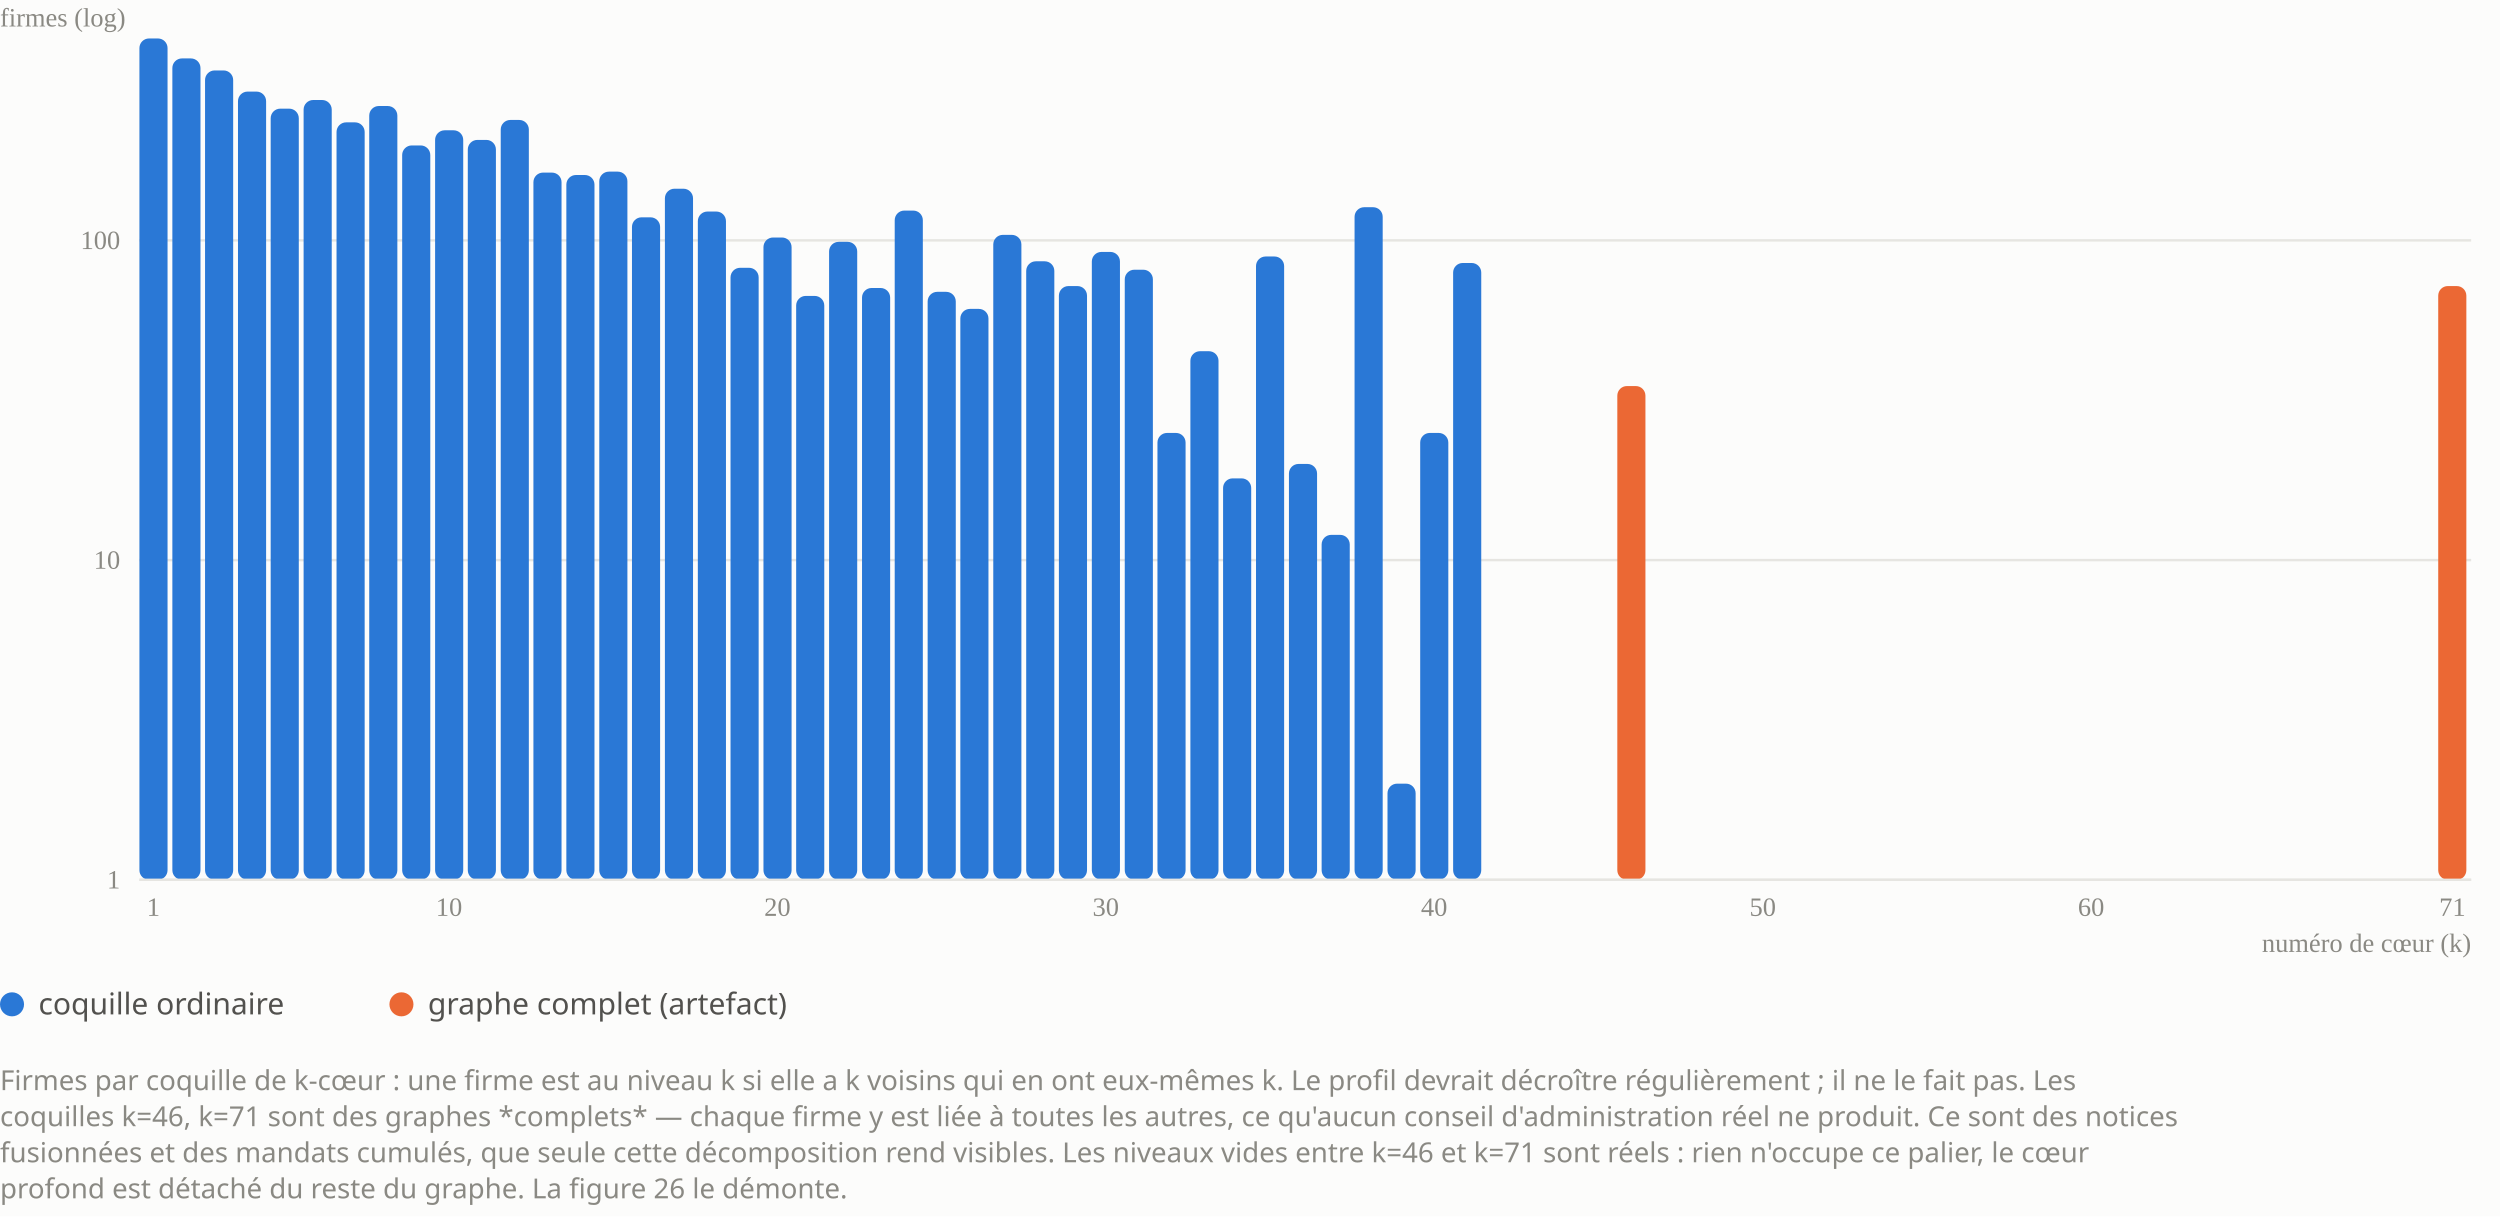
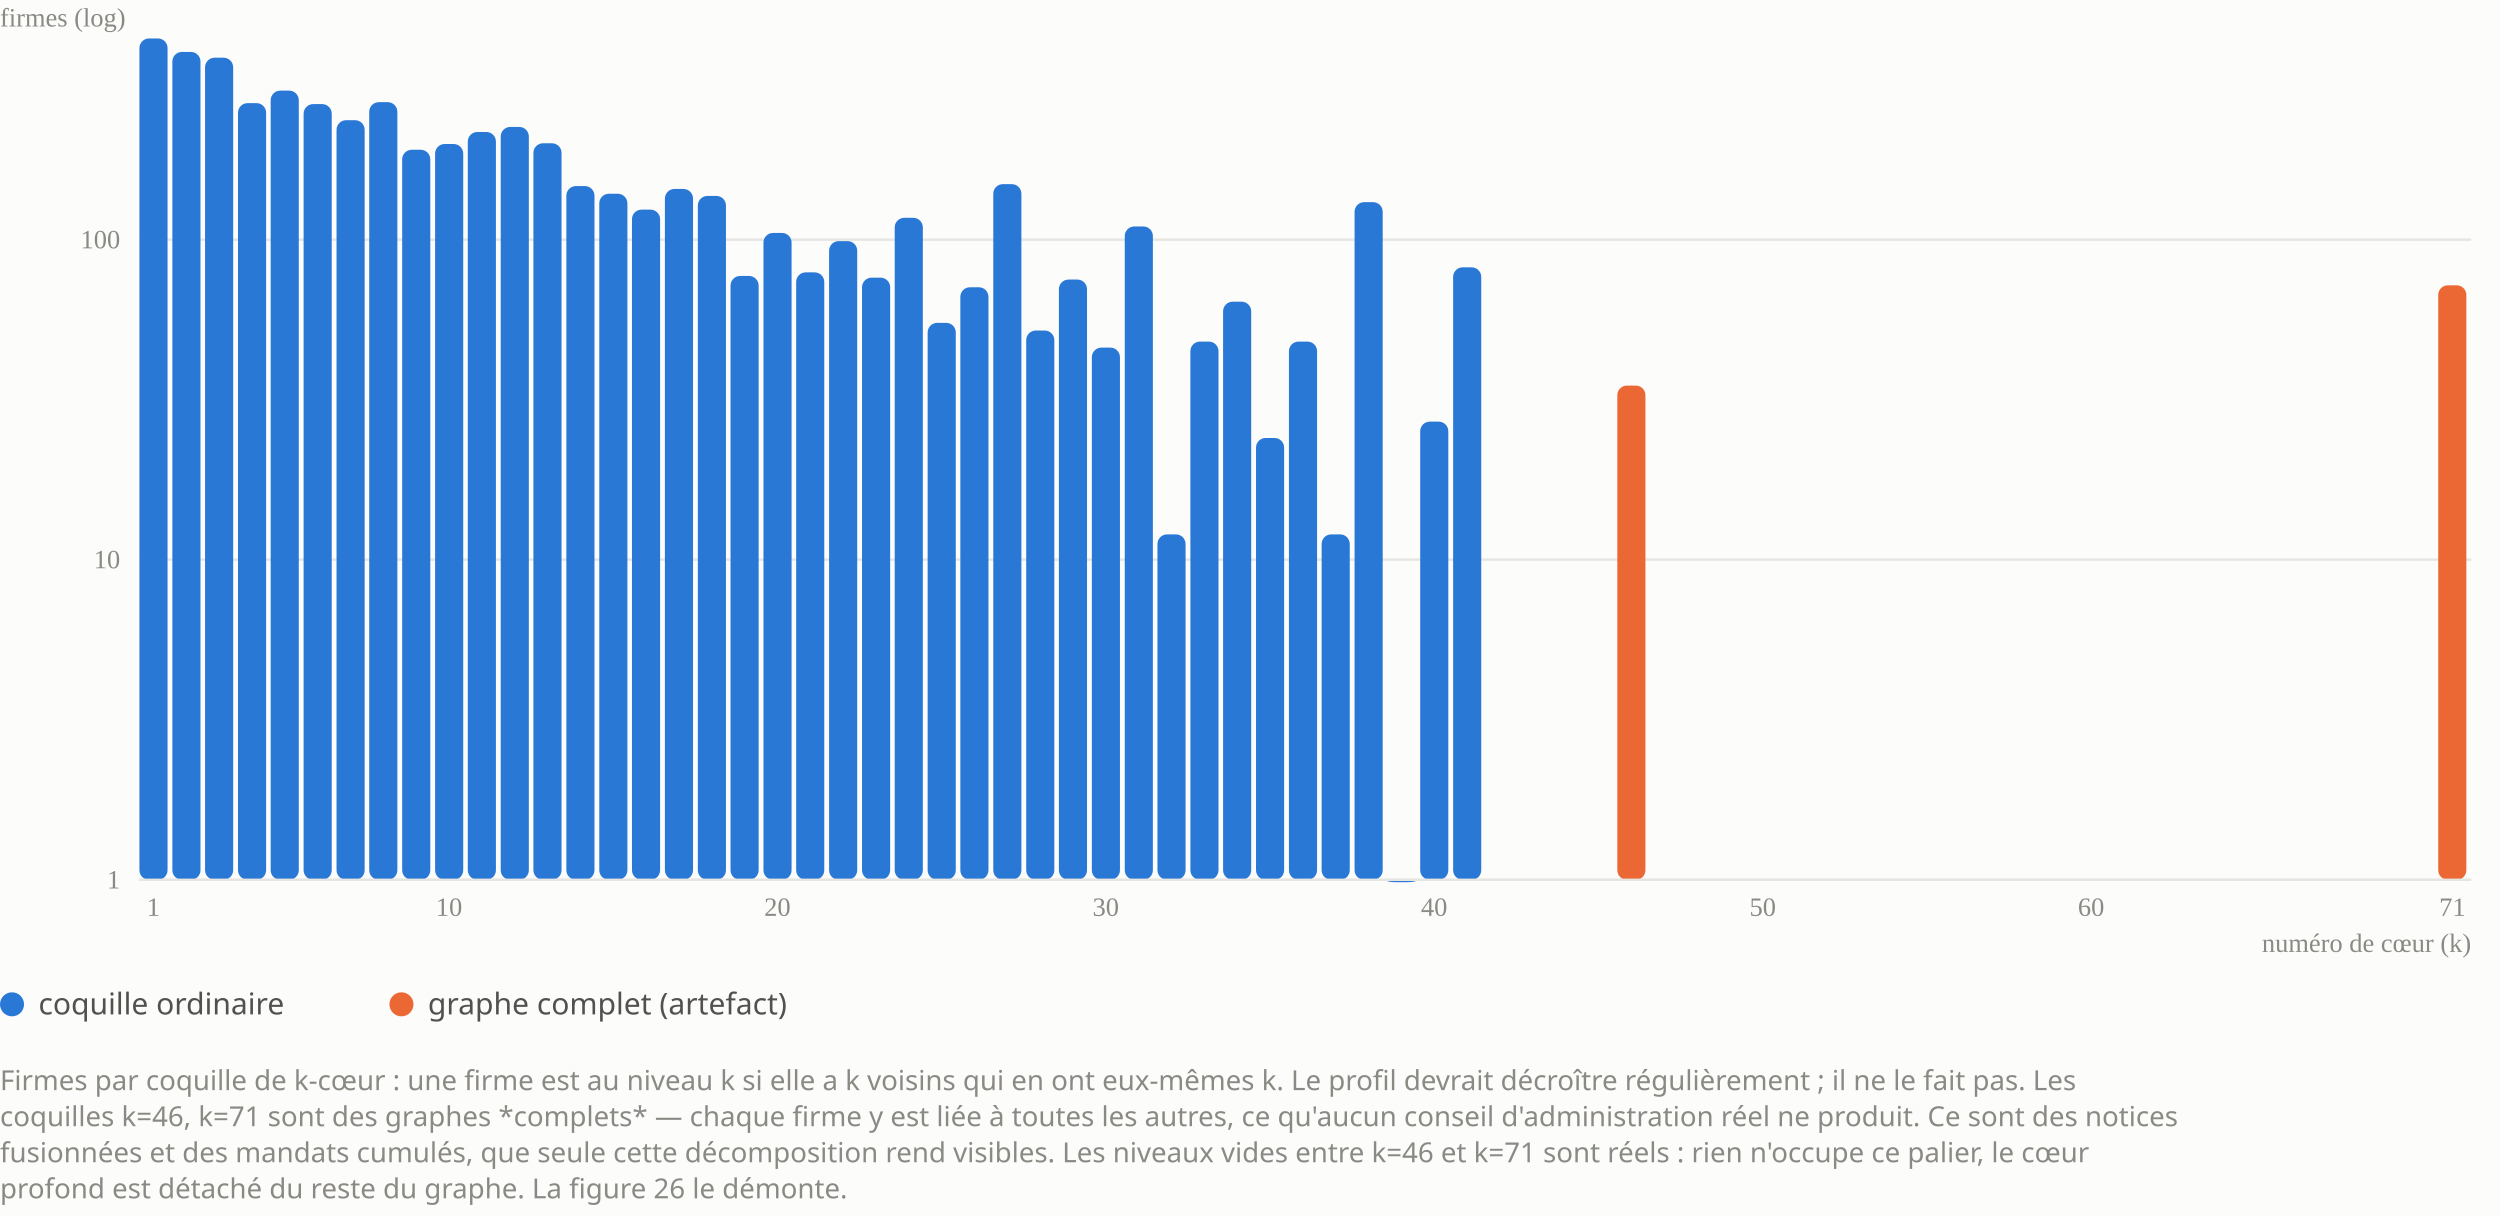
<svg xmlns="http://www.w3.org/2000/svg" viewBox="0 0 1040 506" width="1040" height="506" role="img" aria-label="Décomposition en k-cœurs (k max = 71)">
  <rect width="1040" height="506" fill="#fcfcfb" />
  <line x1="58.0" y1="366.0" x2="1028.0" y2="366.0" stroke="#e6e5e1" stroke-width="1" />
  <text x="50.0" y="369.6" text-anchor="end" font-size="11.0" fill="#8a8983">1</text>
-   <line x1="58.0" y1="233.0" x2="1028.0" y2="233.0" stroke="#e6e5e1" stroke-width="1" />
-   <text x="50.0" y="236.6" text-anchor="end" font-size="11.0" fill="#8a8983">10</text>
-   <line x1="58.0" y1="100.0" x2="1028.0" y2="100.0" stroke="#e6e5e1" stroke-width="1" />
-   <text x="50.0" y="103.6" text-anchor="end" font-size="11.0" fill="#8a8983">100</text>
+   <line x1="58.0" y1="232.8" x2="1028.0" y2="232.8" stroke="#e6e5e1" stroke-width="1" />
+   <text x="50.0" y="236.4" text-anchor="end" font-size="11.0" fill="#8a8983">10</text>
+   <line x1="58.0" y1="99.7" x2="1028.0" y2="99.7" stroke="#e6e5e1" stroke-width="1" />
+   <text x="50.0" y="103.3" text-anchor="end" font-size="11.0" fill="#8a8983">100</text>
  <g class="mk">
    <rect x="58.0" y="16.0" width="11.7" height="350.0" rx="4.0" fill="#2a78d6" />
  </g>
  <text x="63.8" y="381.0" text-anchor="middle" font-size="11.0" fill="#8a8983">1</text>
  <g class="mk">
-     <rect x="71.7" y="24.3" width="11.7" height="341.7" rx="4.0" fill="#2a78d6" />
+     <rect x="71.7" y="21.6" width="11.7" height="344.4" rx="4.0" fill="#2a78d6" />
  </g>
  <g class="mk">
-     <rect x="85.3" y="29.3" width="11.7" height="336.7" rx="4.0" fill="#2a78d6" />
+     <rect x="85.3" y="24.0" width="11.7" height="342.0" rx="4.0" fill="#2a78d6" />
  </g>
  <g class="mk">
-     <rect x="99.0" y="38.1" width="11.7" height="327.9" rx="4.0" fill="#2a78d6" />
+     <rect x="99.0" y="42.9" width="11.7" height="323.1" rx="4.0" fill="#2a78d6" />
  </g>
  <g class="mk">
-     <rect x="112.6" y="45.2" width="11.7" height="320.8" rx="4.0" fill="#2a78d6" />
+     <rect x="112.6" y="37.7" width="11.7" height="328.3" rx="4.0" fill="#2a78d6" />
  </g>
  <g class="mk">
-     <rect x="126.3" y="41.6" width="11.7" height="324.4" rx="4.0" fill="#2a78d6" />
+     <rect x="126.3" y="43.3" width="11.7" height="322.7" rx="4.0" fill="#2a78d6" />
  </g>
  <g class="mk">
-     <rect x="140.0" y="50.9" width="11.7" height="315.1" rx="4.0" fill="#2a78d6" />
+     <rect x="140.0" y="50.0" width="11.7" height="316.0" rx="4.0" fill="#2a78d6" />
  </g>
  <g class="mk">
-     <rect x="153.6" y="44.1" width="11.7" height="321.9" rx="4.0" fill="#2a78d6" />
+     <rect x="153.6" y="42.5" width="11.7" height="323.5" rx="4.0" fill="#2a78d6" />
  </g>
  <g class="mk">
-     <rect x="167.3" y="60.5" width="11.7" height="305.5" rx="4.0" fill="#2a78d6" />
+     <rect x="167.3" y="62.3" width="11.7" height="303.7" rx="4.0" fill="#2a78d6" />
  </g>
  <g class="mk">
-     <rect x="181.0" y="54.2" width="11.7" height="311.8" rx="4.0" fill="#2a78d6" />
+     <rect x="181.0" y="59.9" width="11.7" height="306.1" rx="4.0" fill="#2a78d6" />
  </g>
  <text x="186.8" y="381.0" text-anchor="middle" font-size="11.0" fill="#8a8983">10</text>
  <g class="mk">
-     <rect x="194.6" y="58.2" width="11.7" height="307.8" rx="4.0" fill="#2a78d6" />
+     <rect x="194.6" y="54.9" width="11.7" height="311.1" rx="4.0" fill="#2a78d6" />
  </g>
  <g class="mk">
-     <rect x="208.3" y="49.9" width="11.7" height="316.1" rx="4.0" fill="#2a78d6" />
+     <rect x="208.3" y="52.8" width="11.7" height="313.2" rx="4.0" fill="#2a78d6" />
  </g>
  <g class="mk">
-     <rect x="221.9" y="71.8" width="11.7" height="294.2" rx="4.0" fill="#2a78d6" />
+     <rect x="221.9" y="59.6" width="11.7" height="306.4" rx="4.0" fill="#2a78d6" />
  </g>
  <g class="mk">
-     <rect x="235.6" y="72.8" width="11.7" height="293.2" rx="4.0" fill="#2a78d6" />
+     <rect x="235.6" y="77.4" width="11.7" height="288.6" rx="4.0" fill="#2a78d6" />
  </g>
  <g class="mk">
-     <rect x="249.3" y="71.4" width="11.7" height="294.6" rx="4.0" fill="#2a78d6" />
+     <rect x="249.3" y="80.6" width="11.7" height="285.4" rx="4.0" fill="#2a78d6" />
  </g>
  <g class="mk">
-     <rect x="262.9" y="90.4" width="11.7" height="275.6" rx="4.0" fill="#2a78d6" />
+     <rect x="262.9" y="87.2" width="11.7" height="278.8" rx="4.0" fill="#2a78d6" />
  </g>
  <g class="mk">
-     <rect x="276.6" y="78.5" width="11.7" height="287.5" rx="4.0" fill="#2a78d6" />
+     <rect x="276.6" y="78.6" width="11.7" height="287.4" rx="4.0" fill="#2a78d6" />
  </g>
  <g class="mk">
-     <rect x="290.3" y="88.0" width="11.7" height="278.0" rx="4.0" fill="#2a78d6" />
+     <rect x="290.3" y="81.5" width="11.7" height="284.5" rx="4.0" fill="#2a78d6" />
  </g>
  <g class="mk">
-     <rect x="303.9" y="111.4" width="11.7" height="254.6" rx="4.0" fill="#2a78d6" />
+     <rect x="303.9" y="114.8" width="11.7" height="251.2" rx="4.0" fill="#2a78d6" />
  </g>
  <g class="mk">
-     <rect x="317.6" y="98.8" width="11.7" height="267.2" rx="4.0" fill="#2a78d6" />
+     <rect x="317.6" y="96.9" width="11.7" height="269.1" rx="4.0" fill="#2a78d6" />
  </g>
  <text x="323.4" y="381.0" text-anchor="middle" font-size="11.0" fill="#8a8983">20</text>
  <g class="mk">
-     <rect x="331.2" y="123.1" width="11.7" height="242.9" rx="4.0" fill="#2a78d6" />
+     <rect x="331.2" y="113.3" width="11.7" height="252.7" rx="4.0" fill="#2a78d6" />
  </g>
  <g class="mk">
-     <rect x="344.9" y="100.6" width="11.7" height="265.4" rx="4.0" fill="#2a78d6" />
+     <rect x="344.9" y="100.3" width="11.7" height="265.7" rx="4.0" fill="#2a78d6" />
  </g>
  <g class="mk">
-     <rect x="358.6" y="119.8" width="11.7" height="246.2" rx="4.0" fill="#2a78d6" />
+     <rect x="358.6" y="115.5" width="11.7" height="250.5" rx="4.0" fill="#2a78d6" />
  </g>
  <g class="mk">
-     <rect x="372.2" y="87.6" width="11.7" height="278.4" rx="4.0" fill="#2a78d6" />
+     <rect x="372.2" y="90.6" width="11.7" height="275.4" rx="4.0" fill="#2a78d6" />
  </g>
  <g class="mk">
-     <rect x="385.9" y="121.4" width="11.7" height="244.6" rx="4.0" fill="#2a78d6" />
+     <rect x="385.9" y="134.3" width="11.7" height="231.7" rx="4.0" fill="#2a78d6" />
  </g>
  <g class="mk">
-     <rect x="399.5" y="128.5" width="11.7" height="237.5" rx="4.0" fill="#2a78d6" />
+     <rect x="399.5" y="119.5" width="11.7" height="246.5" rx="4.0" fill="#2a78d6" />
  </g>
  <g class="mk">
-     <rect x="413.2" y="97.7" width="11.7" height="268.3" rx="4.0" fill="#2a78d6" />
+     <rect x="413.2" y="76.6" width="11.7" height="289.4" rx="4.0" fill="#2a78d6" />
  </g>
  <g class="mk">
-     <rect x="426.9" y="108.7" width="11.7" height="257.3" rx="4.0" fill="#2a78d6" />
+     <rect x="426.9" y="137.5" width="11.7" height="228.5" rx="4.0" fill="#2a78d6" />
  </g>
  <g class="mk">
-     <rect x="440.5" y="119.0" width="11.7" height="247.0" rx="4.0" fill="#2a78d6" />
+     <rect x="440.5" y="116.3" width="11.7" height="249.7" rx="4.0" fill="#2a78d6" />
  </g>
  <g class="mk">
-     <rect x="454.2" y="104.8" width="11.7" height="261.2" rx="4.0" fill="#2a78d6" />
+     <rect x="454.2" y="144.6" width="11.7" height="221.4" rx="4.0" fill="#2a78d6" />
  </g>
  <text x="460.0" y="381.0" text-anchor="middle" font-size="11.0" fill="#8a8983">30</text>
  <g class="mk">
-     <rect x="467.9" y="112.2" width="11.7" height="253.8" rx="4.0" fill="#2a78d6" />
+     <rect x="467.9" y="94.2" width="11.7" height="271.8" rx="4.0" fill="#2a78d6" />
  </g>
  <g class="mk">
-     <rect x="481.5" y="180.1" width="11.7" height="185.9" rx="4.0" fill="#2a78d6" />
+     <rect x="481.5" y="222.3" width="11.7" height="143.7" rx="4.0" fill="#2a78d6" />
  </g>
  <g class="mk">
-     <rect x="495.2" y="146.1" width="11.7" height="219.9" rx="4.0" fill="#2a78d6" />
+     <rect x="495.2" y="142.1" width="11.7" height="223.9" rx="4.0" fill="#2a78d6" />
  </g>
  <g class="mk">
-     <rect x="508.8" y="199.0" width="11.7" height="167.0" rx="4.0" fill="#2a78d6" />
+     <rect x="508.8" y="125.5" width="11.7" height="240.5" rx="4.0" fill="#2a78d6" />
  </g>
  <g class="mk">
-     <rect x="522.5" y="106.7" width="11.7" height="259.3" rx="4.0" fill="#2a78d6" />
+     <rect x="522.5" y="182.2" width="11.7" height="183.8" rx="4.0" fill="#2a78d6" />
  </g>
  <g class="mk">
-     <rect x="536.2" y="193.0" width="11.7" height="173.0" rx="4.0" fill="#2a78d6" />
+     <rect x="536.2" y="142.1" width="11.7" height="223.9" rx="4.0" fill="#2a78d6" />
  </g>
  <g class="mk">
-     <rect x="549.8" y="222.5" width="11.7" height="143.5" rx="4.0" fill="#2a78d6" />
+     <rect x="549.8" y="222.3" width="11.7" height="143.7" rx="4.0" fill="#2a78d6" />
  </g>
  <g class="mk">
-     <rect x="563.5" y="86.2" width="11.7" height="279.8" rx="4.0" fill="#2a78d6" />
+     <rect x="563.5" y="84.1" width="11.7" height="281.9" rx="4.0" fill="#2a78d6" />
  </g>
  <g class="mk">
-     <rect x="577.2" y="326.0" width="11.7" height="40.0" rx="4.0" fill="#2a78d6" />
+     <rect x="577.2" y="366.0" width="11.7" height="1.0" rx="4.0" fill="#2a78d6" />
  </g>
  <g class="mk">
-     <rect x="590.8" y="180.1" width="11.7" height="185.9" rx="4.0" fill="#2a78d6" />
+     <rect x="590.8" y="175.4" width="11.7" height="190.6" rx="4.0" fill="#2a78d6" />
  </g>
  <text x="596.6" y="381.0" text-anchor="middle" font-size="11.0" fill="#8a8983">40</text>
  <g class="mk">
-     <rect x="604.5" y="109.4" width="11.7" height="256.6" rx="4.0" fill="#2a78d6" />
+     <rect x="604.5" y="111.2" width="11.7" height="254.8" rx="4.0" fill="#2a78d6" />
  </g>
  <g class="mk">
-     <rect x="672.8" y="160.6" width="11.7" height="205.4" rx="4.0" fill="#eb6834" />
+     <rect x="672.8" y="160.4" width="11.7" height="205.6" rx="4.0" fill="#eb6834" />
  </g>
  <text x="733.3" y="381.0" text-anchor="middle" font-size="11.0" fill="#8a8983">50</text>
  <text x="869.9" y="381.0" text-anchor="middle" font-size="11.0" fill="#8a8983">60</text>
  <g class="mk">
-     <rect x="1014.3" y="119.0" width="11.7" height="247.0" rx="4.0" fill="#eb6834" />
+     <rect x="1014.3" y="118.7" width="11.7" height="247.3" rx="4.0" fill="#eb6834" />
  </g>
  <text x="1020.2" y="381.0" text-anchor="middle" font-size="11.0" fill="#8a8983">71</text>
  <line x1="58.0" y1="366.0" x2="1028.0" y2="366.0" stroke="#e6e5e1" stroke-width="1" />
  <text x="0.0" y="11.0" text-anchor="start" font-size="11.0" fill="#8a8983">firmes (log)</text>
  <text x="1028.0" y="396.0" text-anchor="end" font-size="11.0" fill="#8a8983">numéro de cœur (k)</text>
  <g font-size="12.5" font-family="ui-sans-serif,system-ui,sans-serif" fill="#52514e">
    <circle cx="5.0" cy="417.8" r="5" fill="#2a78d6" />
    <text x="16.0" y="422.0">coquille ordinaire</text>
    <circle cx="167.0" cy="417.8" r="5" fill="#eb6834" />
    <text x="178.0" y="422.0">graphe complet (artefact)</text>
  </g>
  <g font-size="11.5" font-family="ui-sans-serif,system-ui,sans-serif" fill="#8a8983">
    <text x="0" y="453.5">Firmes par coquille de k-cœur : une firme est au niveau k si elle a k voisins qui en ont eux-mêmes k. Le profil devrait décroître régulièrement ; il ne le fait pas. Les</text>
    <text x="0" y="468.5">coquilles k=46, k=71 sont des graphes *complets* — chaque firme y est liée à toutes les autres, ce qu'aucun conseil d'administration réel ne produit. Ce sont des notices</text>
    <text x="0" y="483.5">fusionnées et des mandats cumulés, que seule cette décomposition rend visibles. Les niveaux vides entre k=46 et k=71 sont réels : rien n'occupe ce palier, le cœur</text>
    <text x="0" y="498.5">profond est détaché du reste du graphe. La figure 26 le démonte.</text>
  </g>
</svg>
